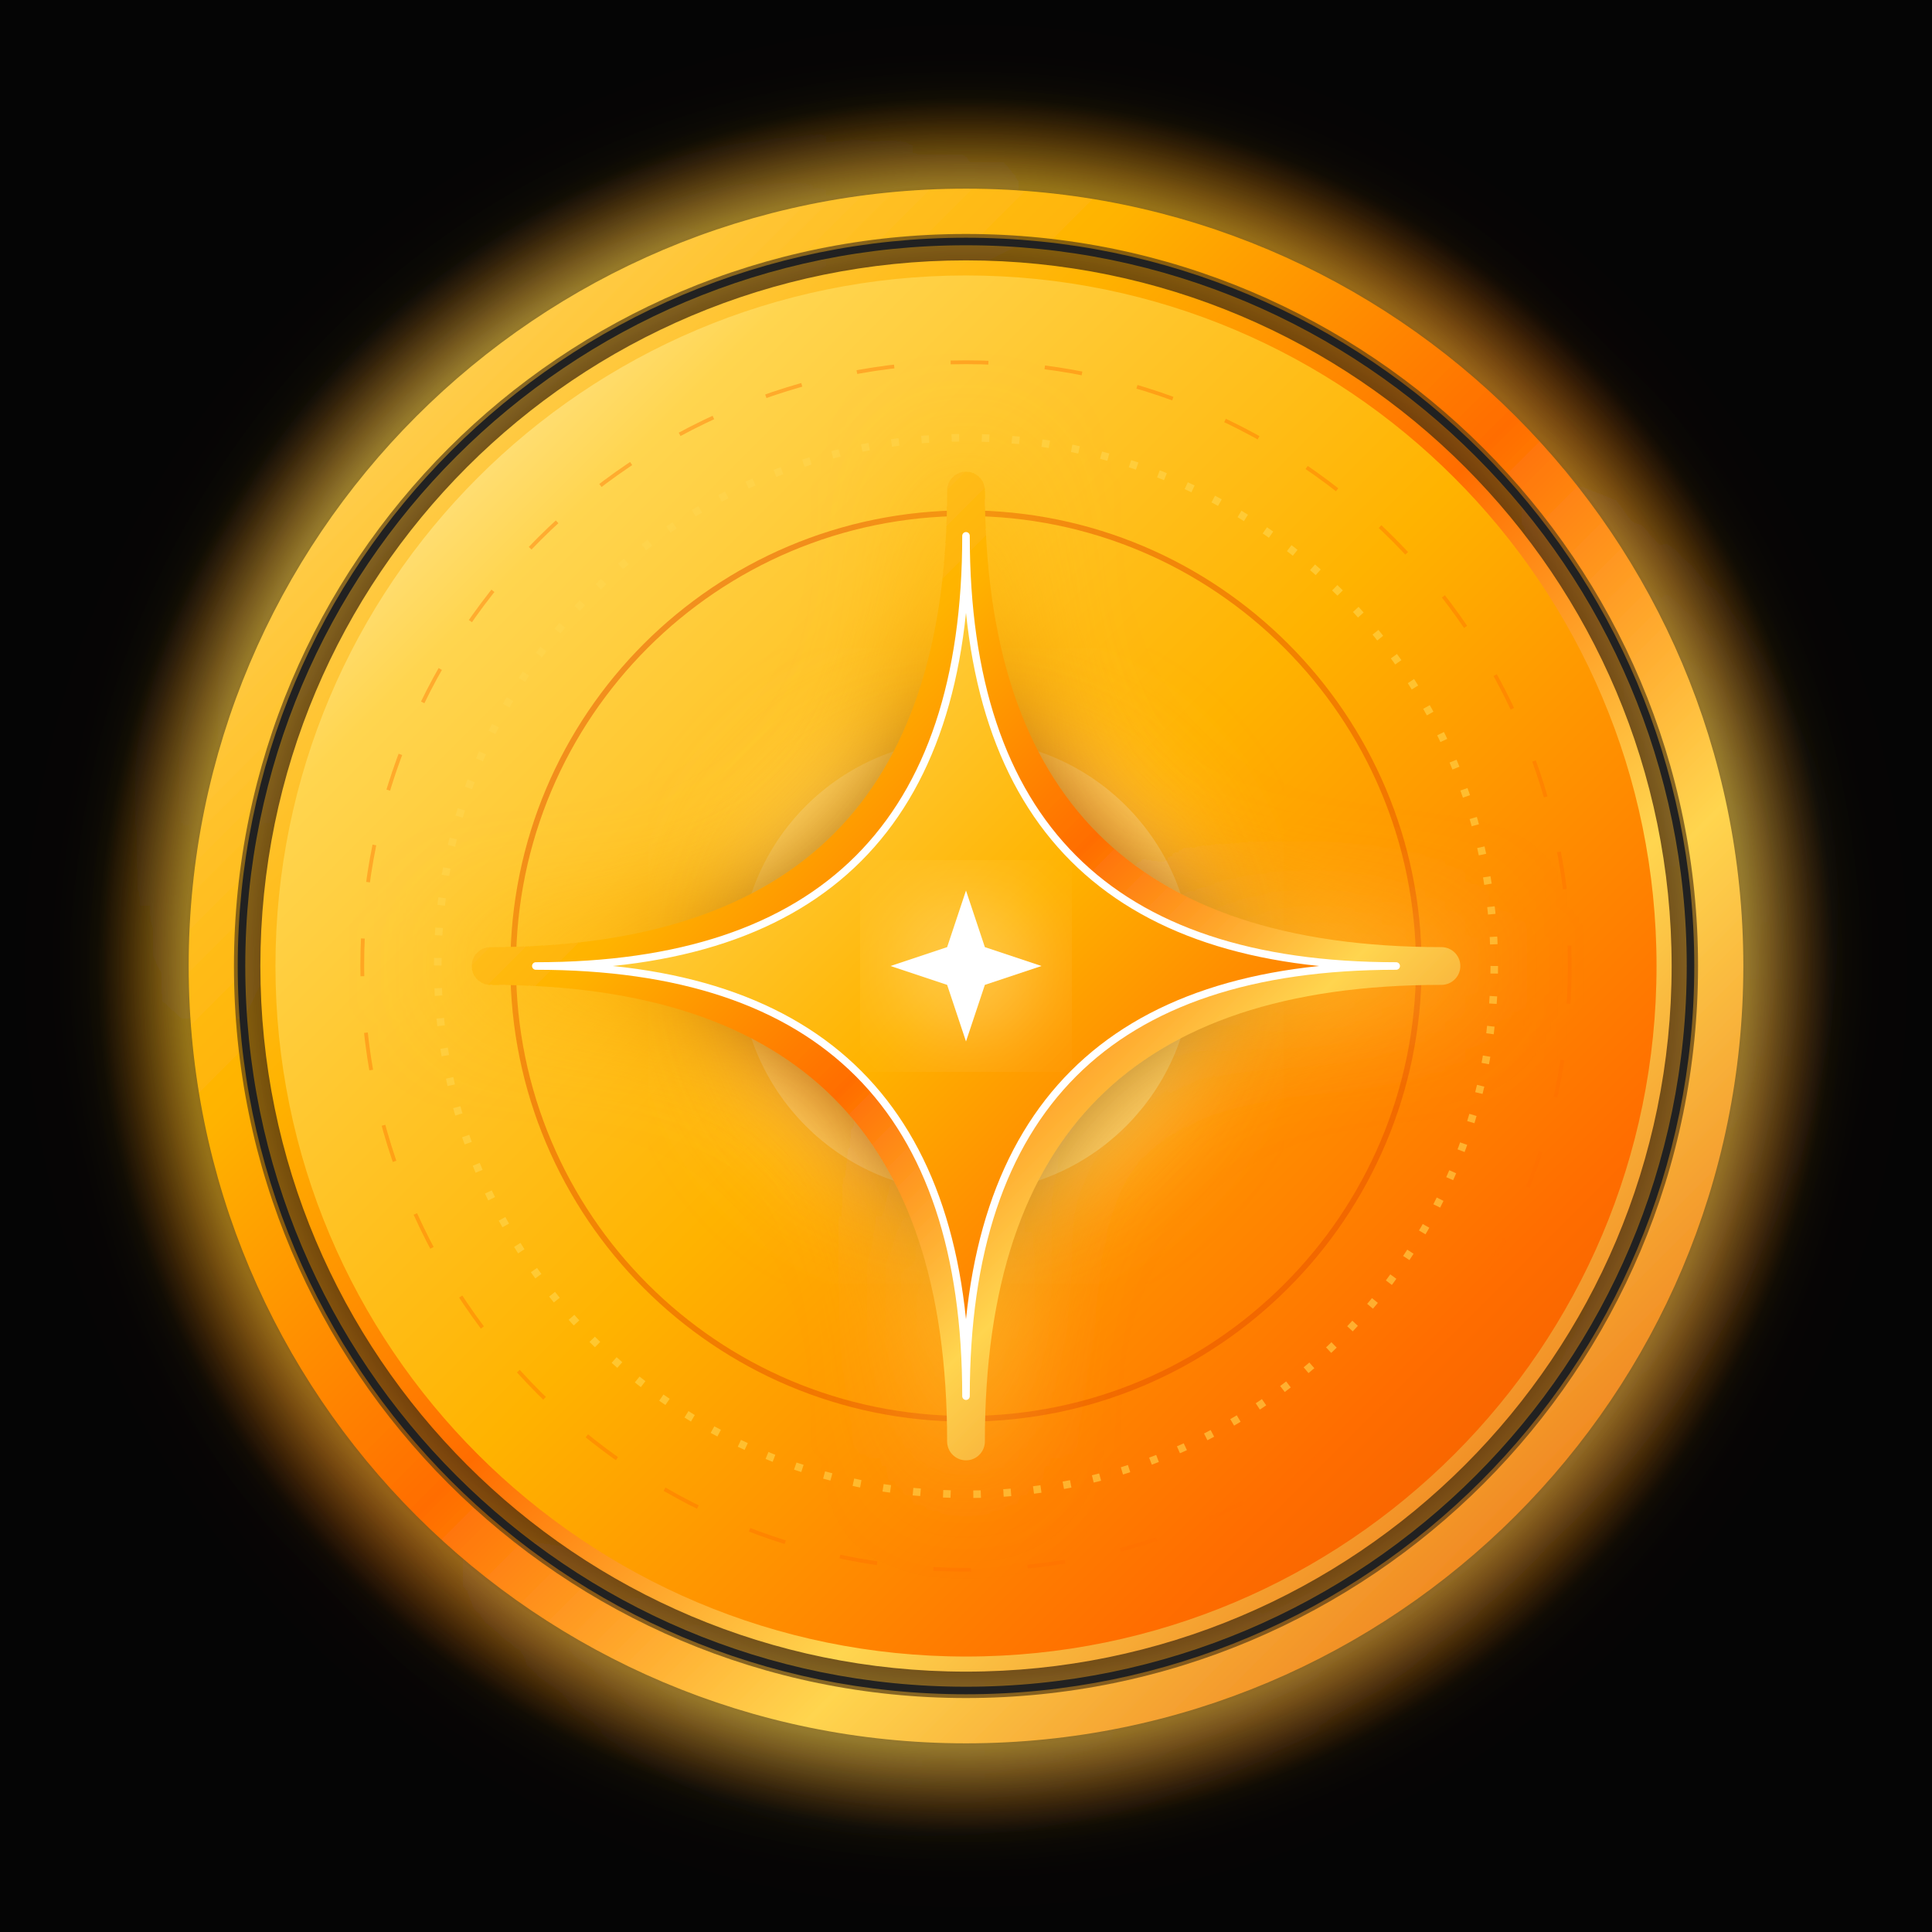
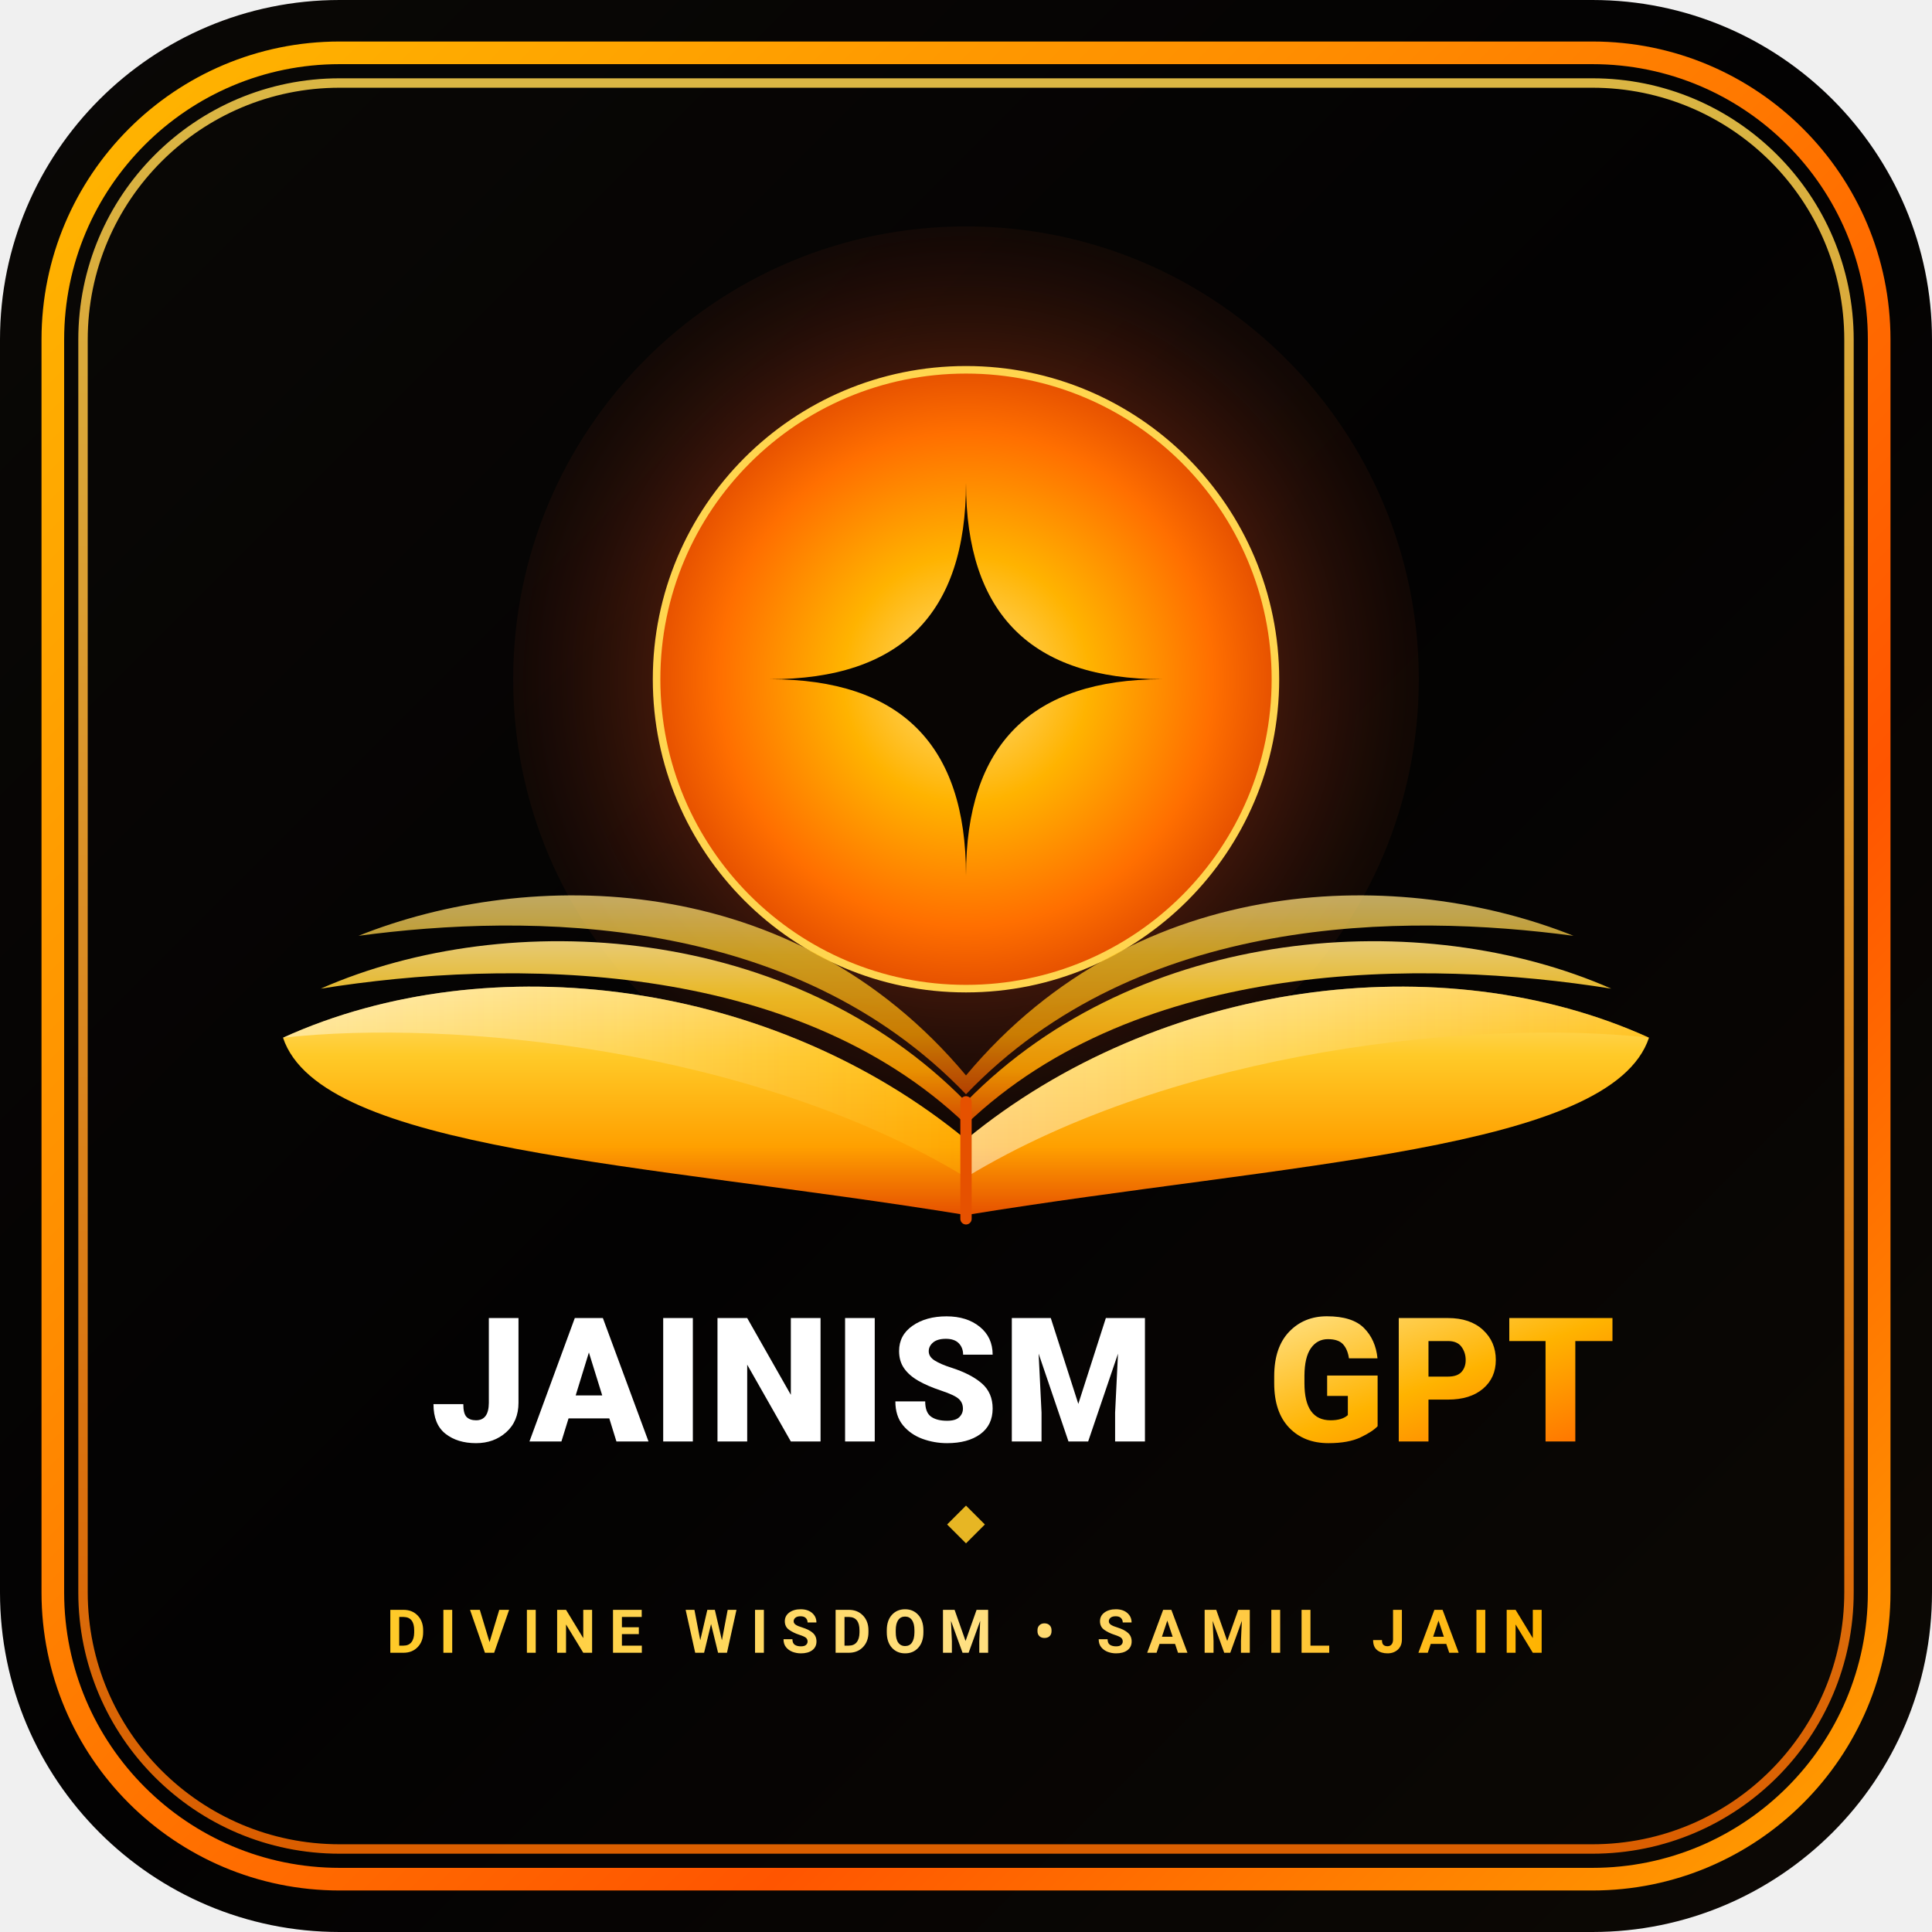
- <svg xmlns="http://www.w3.org/2000/svg" viewBox="0 0 512 512" width="100%" height="100%">
+ <svg xmlns="http://www.w3.org/2000/svg" viewBox="0 0 512 512" width="512" height="512">
  <defs>
-     <radialGradient id="bg-grad" cx="50%" cy="50%" r="50%">
-       <stop offset="0%" stop-color="#140a00" />
-       <stop offset="100%" stop-color="#050505" />
+     <linearGradient id="bgGrad" x1="0%" y1="0%" x2="100%" y2="100%">
+       <stop offset="0%" stop-color="#0a0806" />
+       <stop offset="50%" stop-color="#030202" />
+       <stop offset="100%" stop-color="#0d0905" />
+     </linearGradient>
+     <linearGradient id="borderGrad" x1="0%" y1="0%" x2="100%" y2="100%">
+       <stop offset="0%" stop-color="#ffb700" />
+       <stop offset="35%" stop-color="#ff8c00" />
+       <stop offset="70%" stop-color="#ff5500" />
+       <stop offset="100%" stop-color="#ffa000" />
+     </linearGradient>
+     <linearGradient id="innerBorderGrad" x1="0%" y1="0%" x2="0%" y2="100%">
+       <stop offset="0%" stop-color="#ffd54f" />
+       <stop offset="100%" stop-color="#ff6f00" />
+     </linearGradient>
+     <radialGradient id="sunGrad" cx="50%" cy="50%" r="50%">
+       <stop offset="0%" stop-color="#ffe082" />
+       <stop offset="40%" stop-color="#ffb300" />
+       <stop offset="80%" stop-color="#ff6f00" />
+       <stop offset="100%" stop-color="#e65100" />
    </radialGradient>
-     <radialGradient id="ring-glow" cx="50%" cy="50%" r="48%">
-       <stop offset="70%" stop-color="#FF6D00" stop-opacity="0.1" />
-       <stop offset="90%" stop-color="#FFD54F" stop-opacity="0.4" />
-       <stop offset="100%" stop-color="#FF6D00" stop-opacity="0" />
+     <radialGradient id="sunGlow" cx="50%" cy="50%" r="65%">
+       <stop offset="0%" stop-color="#ff9800" stop-opacity="0.6" />
+       <stop offset="50%" stop-color="#ff5722" stop-opacity="0.25" />
+       <stop offset="100%" stop-color="#000000" stop-opacity="0" />
    </radialGradient>
-     <linearGradient id="gold-metallic" x1="0%" y1="0%" x2="100%" y2="100%">
-       <stop offset="0%" stop-color="#FFE082" />
-       <stop offset="30%" stop-color="#FFB300" />
-       <stop offset="50%" stop-color="#FF6D00" />
-       <stop offset="70%" stop-color="#FFD54F" />
-       <stop offset="100%" stop-color="#E65100" />
+     <linearGradient id="bookGrad" x1="0%" y1="0%" x2="0%" y2="100%">
+       <stop offset="0%" stop-color="#ffe082" />
+       <stop offset="30%" stop-color="#ffca28" />
+       <stop offset="70%" stop-color="#ffa000" />
+       <stop offset="100%" stop-color="#e65100" />
    </linearGradient>
-     <linearGradient id="coin-body" x1="100%" y1="100%" x2="0%" y2="0%">
-       <stop offset="0%" stop-color="#E65100" />
-       <stop offset="20%" stop-color="#FF6D00" />
-       <stop offset="50%" stop-color="#FFB300" />
-       <stop offset="80%" stop-color="#FFD54F" />
-       <stop offset="100%" stop-color="#FFF8E1" />
+     <linearGradient id="pageDetail" x1="0%" y1="0%" x2="100%" y2="0%">
+       <stop offset="0%" stop-color="#fff8e1" stop-opacity="0.9" />
+       <stop offset="50%" stop-color="#ffe082" stop-opacity="0.8" />
+       <stop offset="100%" stop-color="#ffb300" stop-opacity="0.7" />
    </linearGradient>
-     <linearGradient id="star-grad" x1="0%" y1="0%" x2="100%" y2="100%">
-       <stop offset="0%" stop-color="#FFFFFF" />
-       <stop offset="30%" stop-color="#FFD54F" />
-       <stop offset="70%" stop-color="#FF6D00" />
-       <stop offset="100%" stop-color="#000000" />
+     <linearGradient id="gptGrad" x1="0%" y1="0%" x2="100%" y2="100%">
+       <stop offset="0%" stop-color="#ffe082" />
+       <stop offset="50%" stop-color="#ffb300" />
+       <stop offset="100%" stop-color="#ff6f00" />
    </linearGradient>
-     <filter id="glow" x="-20%" y="-20%" width="140%" height="140%">
-       <feGaussianBlur stdDeviation="15" result="blur" />
-       <feComposite in="SourceGraphic" in2="blur" operator="over" />
-     </filter>
+     <linearGradient id="subtextGrad" x1="0%" y1="0%" x2="100%" y2="0%">
+       <stop offset="0%" stop-color="#ffca28" />
+       <stop offset="50%" stop-color="#ffe082" />
+       <stop offset="100%" stop-color="#ffb300" />
+     </linearGradient>
  </defs>
-   <rect width="512" height="512" fill="url(#bg-grad)" />
-   <circle cx="256" cy="256" r="236" fill="url(#ring-glow)" />
-   <circle cx="256" cy="256" r="200" fill="none" stroke="url(#gold-metallic)" stroke-width="12" filter="url(#glow)" />
-   <circle cx="256" cy="256" r="192" fill="none" stroke="#212121" stroke-width="2" />
-   <circle cx="256" cy="256" r="185" fill="url(#coin-body)" stroke="url(#gold-metallic)" stroke-width="4" />
-   <circle cx="256" cy="256" r="160" fill="none" stroke="#FF6D00" stroke-width="1" stroke-dasharray="10 15" opacity="0.4" />
-   <circle cx="256" cy="256" r="140" fill="none" stroke="#FFD54F" stroke-width="2" stroke-dasharray="2 6" opacity="0.6" />
-   <circle cx="256" cy="256" r="120" fill="none" stroke="#E65100" stroke-width="1.5" opacity="0.5" />
-   <circle cx="256" cy="256" r="60" fill="#FFE082" filter="url(#glow)" opacity="0.8" />
-   <path d="M 256 130             Q 256 256 382 256             Q 256 256 256 382             Q 256 256 130 256             Q 256 256 256 130 Z" fill="#050505" stroke="url(#gold-metallic)" stroke-width="10" stroke-linejoin="round" filter="url(#glow)" />
-   <path d="M 256 142             Q 256 256 370 256             Q 256 256 256 370             Q 256 256 142 256             Q 256 256 256 142 Z" fill="url(#coin-body)" stroke="#FFFFFF" stroke-width="2" stroke-linejoin="round" />
-   <polygon points="256,236 261,251 276,256 261,261 256,276 251,261 236,256 251,251" fill="#FFFFFF" filter="url(#glow)" />
-   <circle cx="256" cy="256" r="4" fill="#FFFFFF" />
+   <rect width="512" height="512" rx="90" fill="url(#bgGrad)" />
+   <rect x="14" y="14" width="484" height="484" rx="76" fill="none" stroke="url(#borderGrad)" stroke-width="6" />
+   <rect x="22" y="22" width="468" height="468" rx="68" fill="none" stroke="url(#innerBorderGrad)" stroke-width="2.5" opacity="0.85" />
+   <circle cx="256" cy="180" r="120" fill="url(#sunGlow)" />
+   <circle cx="256" cy="180" r="82" fill="url(#sunGrad)" stroke="#ffd54f" stroke-width="2" />
+   <path d="M 256 128             Q 256 180 204 180             Q 256 180 256 232             Q 256 180 308 180             Q 256 180 256 128 Z" fill="#080503" />
+   <g transform="translate(0, -10)">
+     <path d="M 256 295               C 210 240, 140 240, 95 258               C 140 252, 210 252, 256 300               C 302 252, 372 252, 417 258               C 372 240, 302 240, 256 295 Z" fill="url(#bookGrad)" opacity="0.75" />
+     <path d="M 256 302               C 210 255, 135 250, 85 272               C 135 264, 210 264, 256 308               C 302 264, 377 264, 427 272               C 377 250, 302 255, 256 302 Z" fill="url(#bookGrad)" opacity="0.9" />
+     <path d="M 256 312               C 205 270, 130 260, 75 285               C 85 315, 170 318, 256 332 Z" fill="url(#bookGrad)" />
+     <path d="M 256 312               C 205 270, 130 260, 75 285               C 120 280, 200 288, 256 322 Z" fill="url(#pageDetail)" opacity="0.6" />
+     <path d="M 256 312               C 307 270, 382 260, 437 285               C 427 315, 342 318, 256 332 Z" fill="url(#bookGrad)" />
+     <path d="M 256 312               C 307 270, 382 260, 437 285               C 392 280, 312 288, 256 322 Z" fill="url(#pageDetail)" opacity="0.6" />
+     <path d="M 256 302 L 256 333" stroke="#e65100" stroke-width="3" stroke-linecap="round" />
+   </g>
+   <g text-anchor="middle" font-family="system-ui, -apple-system, 'Segoe UI', Roboto, sans-serif">
+     <text x="210" y="382" font-size="46" font-weight="900" fill="#ffffff" letter-spacing="1">JAINISM</text>
+     <text x="382" y="382" font-size="46" font-weight="900" fill="url(#gptGrad)" letter-spacing="1">GPT</text>
+   </g>
+   <g opacity="0.9">
+     <line x1="105" y1="404" x2="238" y2="404" stroke="url(#subtextGrad)" stroke-width="1.8" />
+     <polygon points="256,399 261,404 256,409 251,404" fill="#ffca28" />
+     <line x1="274" y1="404" x2="407" y2="404" stroke="url(#subtextGrad)" stroke-width="1.8" />
+   </g>
+   <text x="256" y="438" text-anchor="middle" font-family="system-ui, -apple-system, 'Segoe UI', Roboto, sans-serif" font-size="16" font-weight="700" fill="url(#subtextGrad)" letter-spacing="3.5">DIVINE WISDOM • SAMIL JAIN</text>
</svg>
